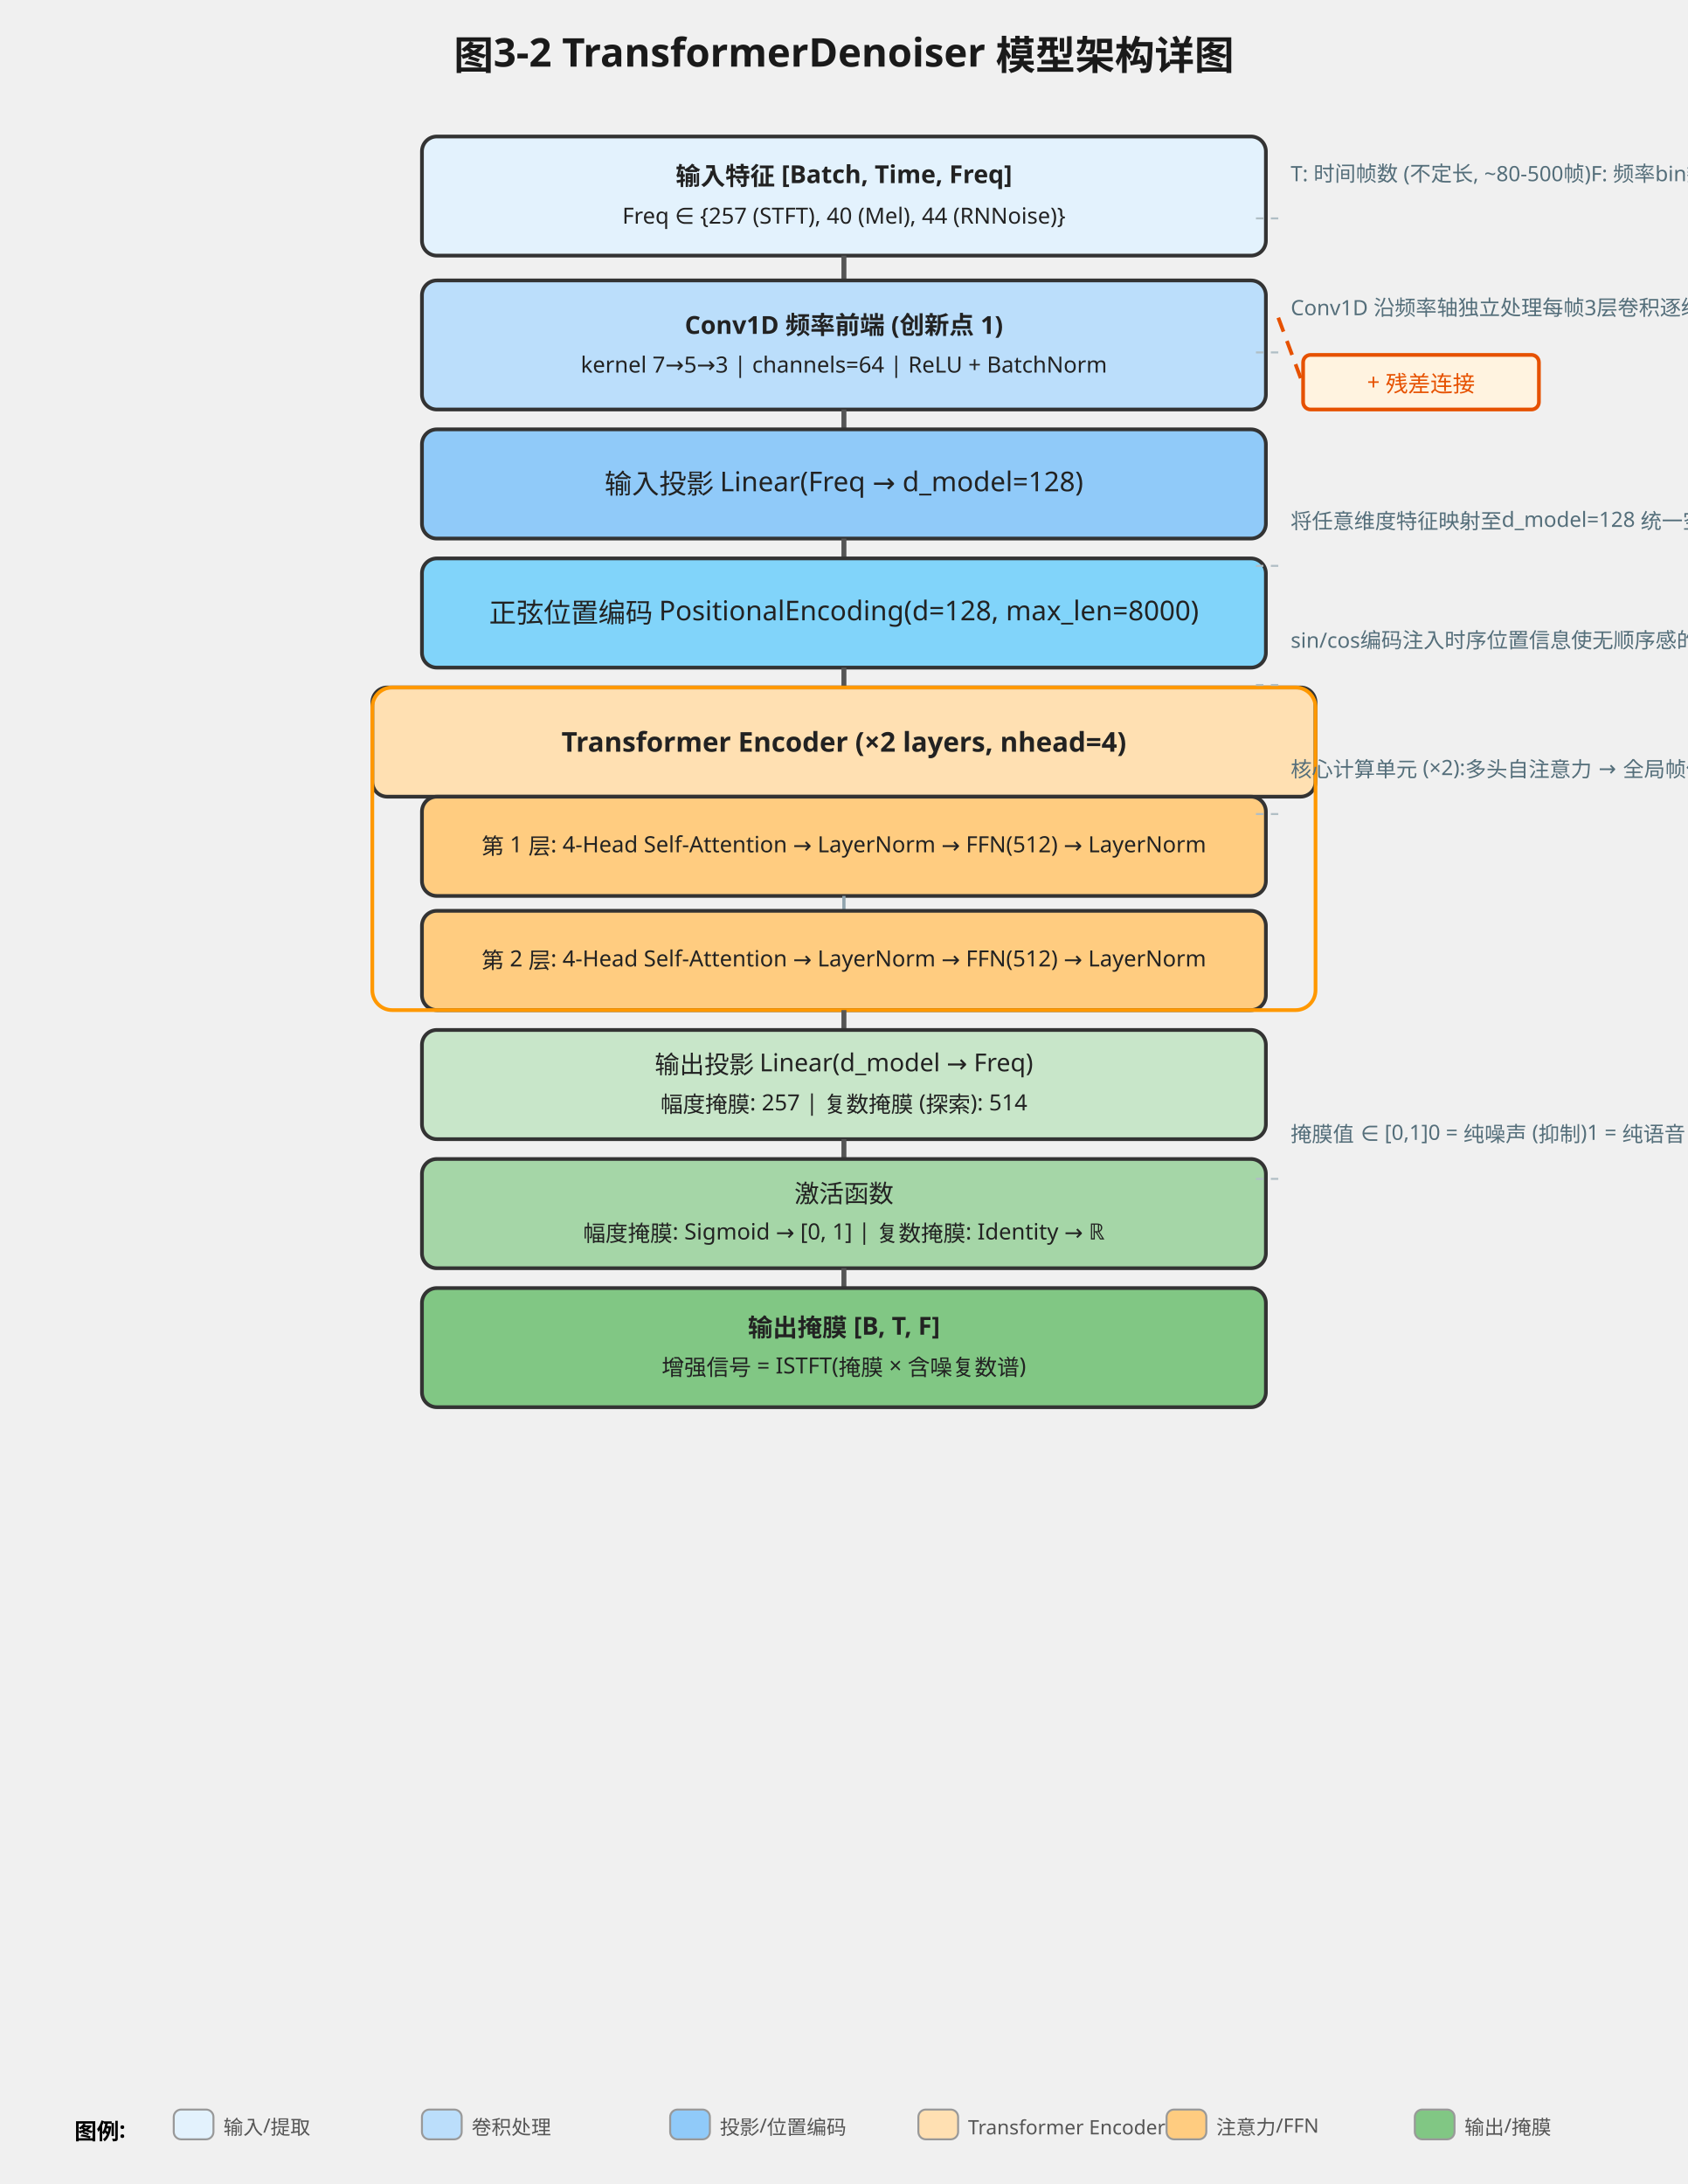
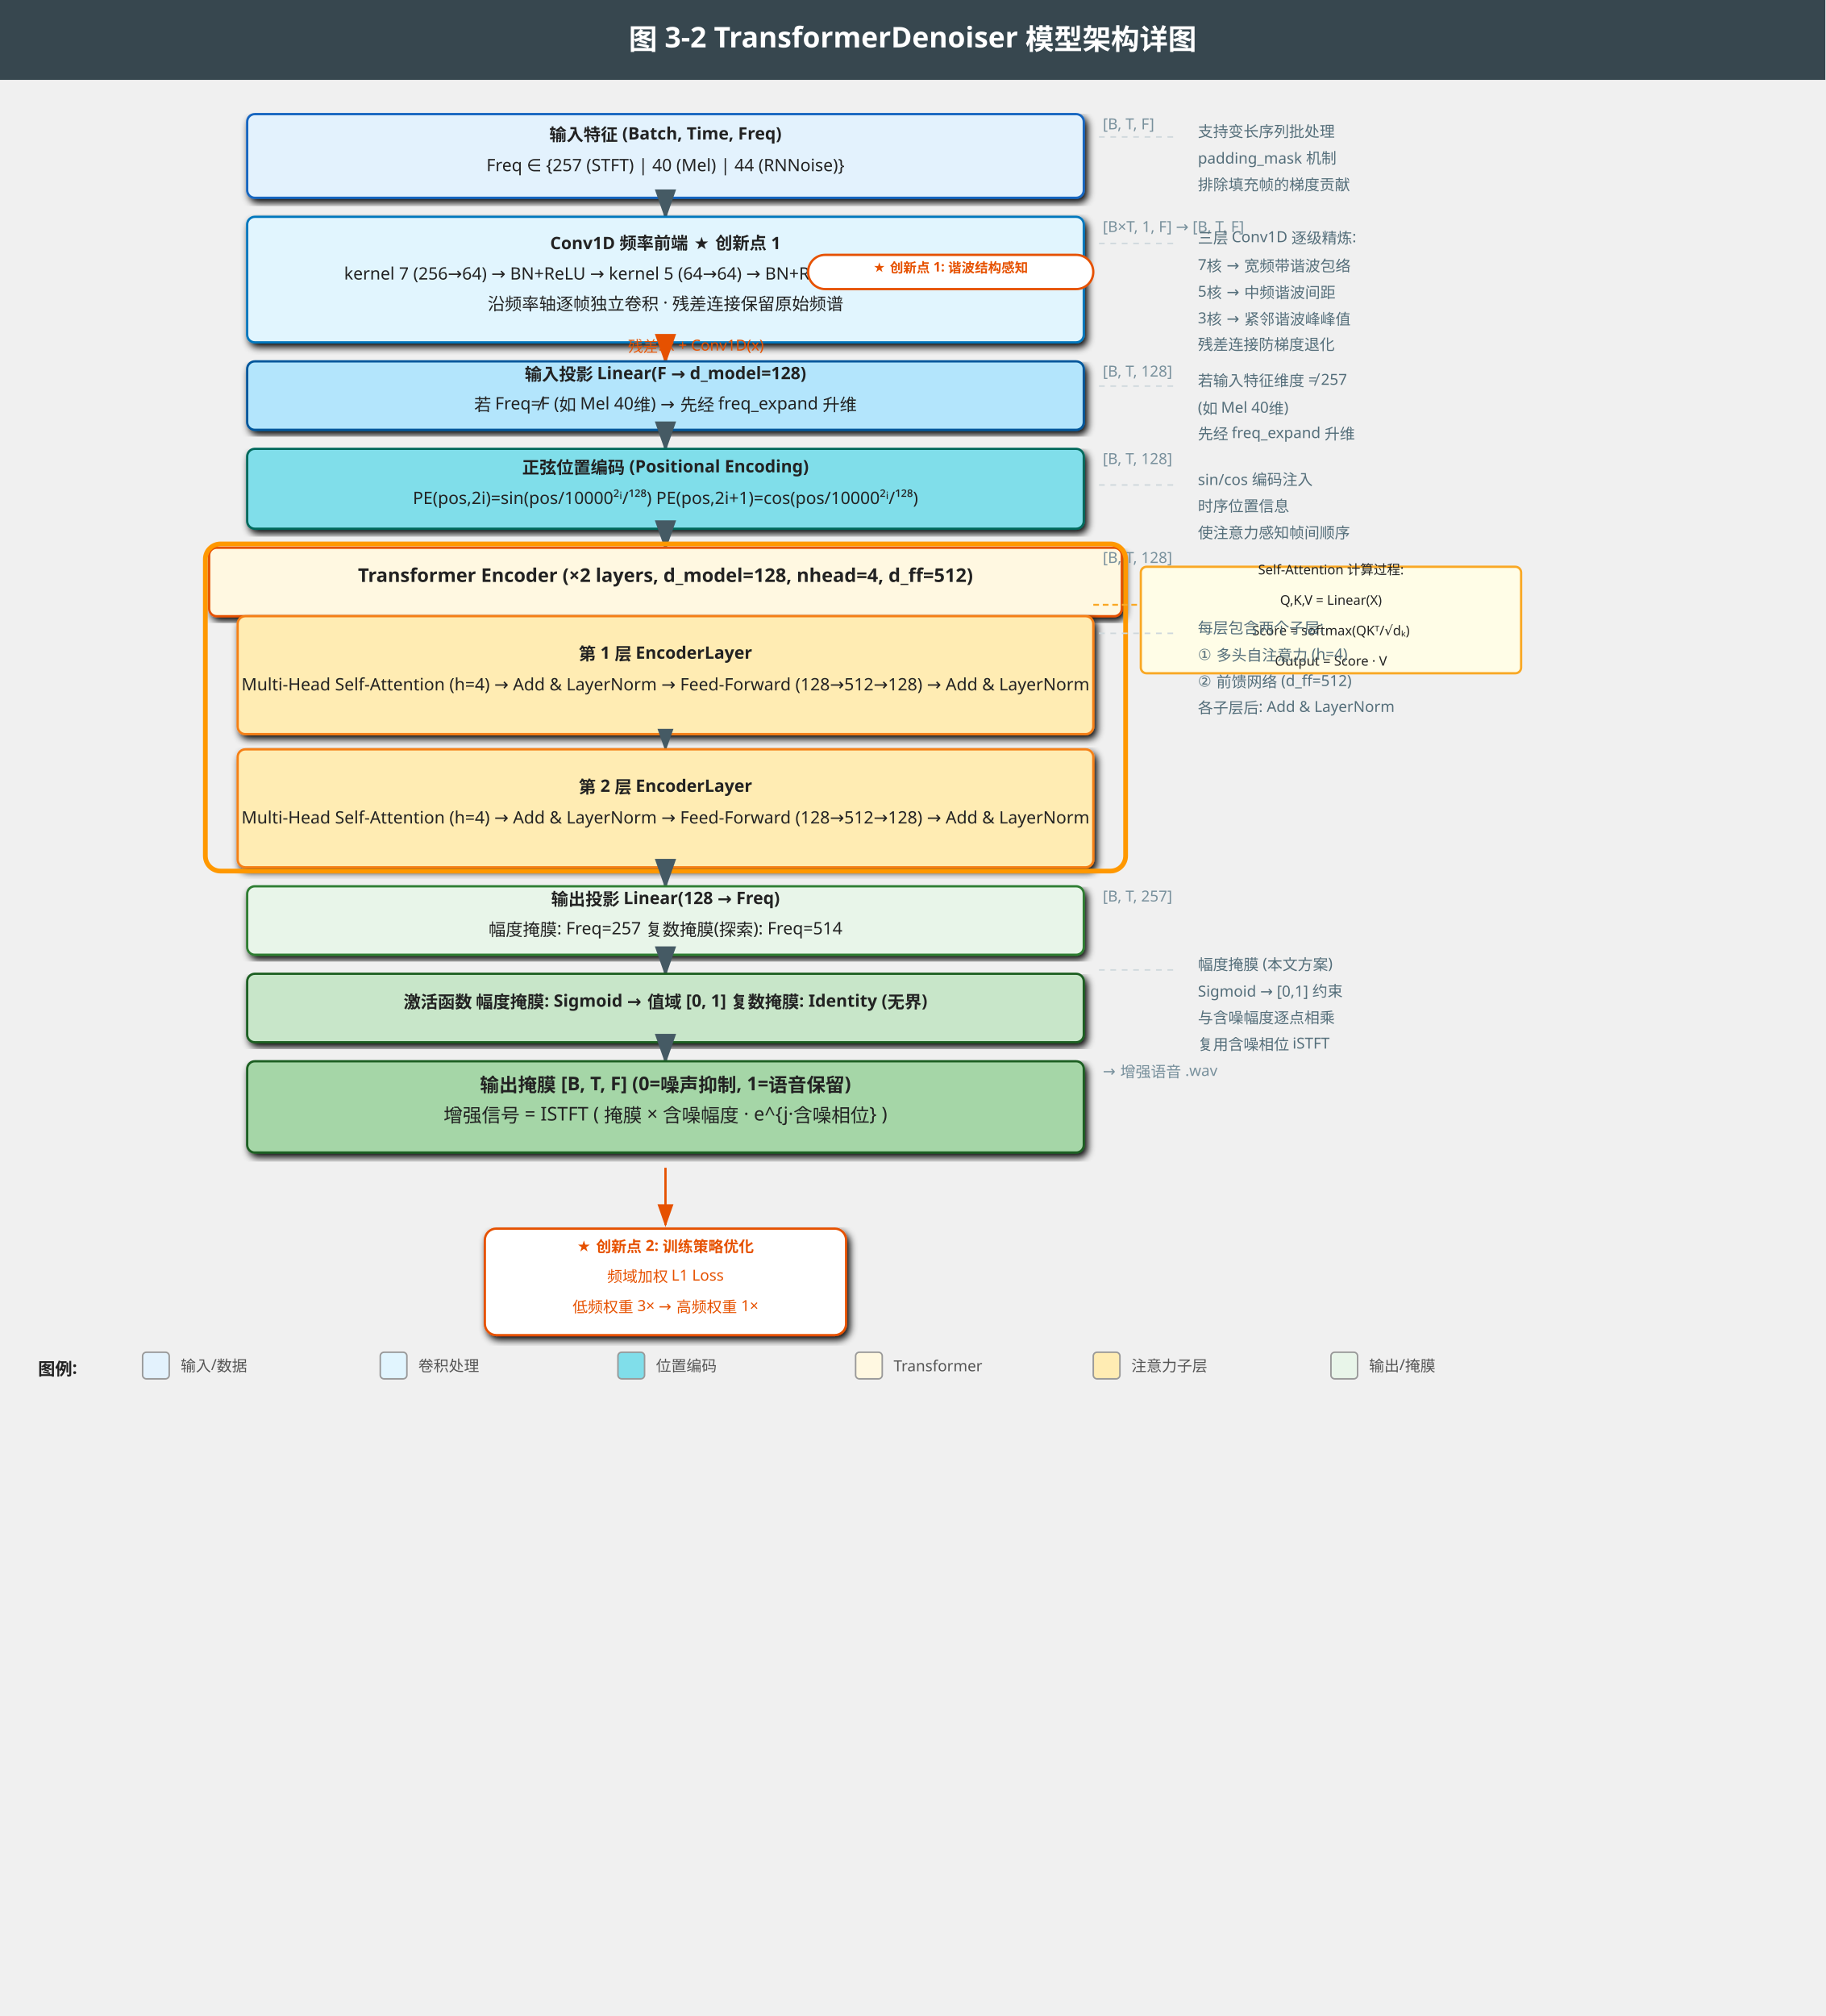
- <svg xmlns="http://www.w3.org/2000/svg" viewBox="0 0 680 880" width="680" height="880" font-family="Microsoft YaHei, SimHei, sans-serif">
+ <svg xmlns="http://www.w3.org/2000/svg" viewBox="0 0 960 1060" width="960" height="1060">
  <defs>
-     <marker id="arrow" markerWidth="10" markerHeight="7" refX="9" refY="3.5" orient="auto">
+     <marker id="ah" markerWidth="10" markerHeight="7" refX="9" refY="3.5" orient="auto">
      <polygon points="0 0, 10 3.5, 0 7" fill="#455A64" />
    </marker>
+     <marker id="ah_blue" markerWidth="10" markerHeight="7" refX="9" refY="3.5" orient="auto">
+       <polygon points="0 0, 10 3.5, 0 7" fill="#1565C0" />
+     </marker>
+     <marker id="ah_orange" markerWidth="10" markerHeight="7" refX="9" refY="3.5" orient="auto">
+       <polygon points="0 0, 10 3.5, 0 7" fill="#E65100" />
+     </marker>
+     <filter id="shadow" x="-5%" y="-5%" width="115%" height="115%">
+       <feDropShadow dx="1.5" dy="2" stdDeviation="2" floodOpacity="0.15" />
+     </filter>
  </defs>
-   <text x="340" y="28" text-anchor="middle" font-size="16" font-weight="bold" fill="#1a1a1a">图3-2 TransformerDenoiser 模型架构详图</text>
-   <g>
-     <rect x="170" y="55" width="340" height="48" rx="6" ry="6" fill="#E3F2FD" stroke="#333" stroke-width="1.5" />
-     <text x="340.0" y="71.0" text-anchor="middle" dominant-baseline="middle" font-family="Microsoft YaHei, SimHei, sans-serif" font-size="10" font-weight="bold" fill="#222">输入特征  [Batch, Time, Freq]</text>
-     <text x="340.0" y="87.0" text-anchor="middle" dominant-baseline="middle" font-family="Microsoft YaHei, SimHei, sans-serif" font-size="9" font-weight="normal" fill="#222">Freq ∈ {257 (STFT), 40 (Mel), 44 (RNNoise)}</text>
-   </g>
-   <g>
-     <line x1="340" y1="103" x2="340" y2="113" stroke="#555" stroke-width="2" marker-end="url(#arrowhead)" />
-   </g>
-   <g>
-     <rect x="170" y="113" width="340" height="52" rx="6" ry="6" fill="#BBDEFB" stroke="#333" stroke-width="1.5" />
-     <text x="340.0" y="131.0" text-anchor="middle" dominant-baseline="middle" font-family="Microsoft YaHei, SimHei, sans-serif" font-size="10" font-weight="bold" fill="#222">Conv1D 频率前端  (创新点 1)</text>
-     <text x="340.0" y="147.0" text-anchor="middle" dominant-baseline="middle" font-family="Microsoft YaHei, SimHei, sans-serif" font-size="9" font-weight="normal" fill="#222">kernel 7→5→3  |  channels=64  |  ReLU + BatchNorm</text>
-   </g>
-   <g>
-     <line x1="340" y1="165" x2="340" y2="173" stroke="#555" stroke-width="2" marker-end="url(#arrowhead)" />
-   </g>
-   <g>
-     <rect x="525" y="143" width="95" height="22" rx="3" ry="3" fill="#FFF3E0" stroke="#E65100" stroke-width="1.5" />
-     <text x="572.5" y="154.0" text-anchor="middle" dominant-baseline="middle" font-family="Microsoft YaHei, SimHei, sans-serif" font-size="9" font-weight="normal" fill="#E65100">+ 残差连接</text>
-   </g>
-   <g>
-     <line x1="515" y1="128" x2="525" y2="155" stroke="#E65100" stroke-width="1.5" stroke-dasharray="6,4" />
-   </g>
-   <g>
-     <rect x="170" y="173" width="340" height="44" rx="6" ry="6" fill="#90CAF9" stroke="#333" stroke-width="1.5" />
-     <text x="340.0" y="195.0" text-anchor="middle" dominant-baseline="middle" font-family="Microsoft YaHei, SimHei, sans-serif" font-size="11" font-weight="normal" fill="#222">输入投影  Linear(Freq → d_model=128)</text>
-   </g>
-   <g>
-     <line x1="340" y1="217" x2="340" y2="225" stroke="#555" stroke-width="2" marker-end="url(#arrowhead)" />
-   </g>
-   <g>
-     <rect x="170" y="225" width="340" height="44" rx="6" ry="6" fill="#81D4FA" stroke="#333" stroke-width="1.5" />
-     <text x="340.0" y="247.0" text-anchor="middle" dominant-baseline="middle" font-family="Microsoft YaHei, SimHei, sans-serif" font-size="11" font-weight="normal" fill="#222">正弦位置编码  PositionalEncoding(d=128, max_len=8000)</text>
-   </g>
-   <g>
-     <line x1="340" y1="269" x2="340" y2="277" stroke="#555" stroke-width="2" marker-end="url(#arrowhead)" />
-   </g>
-   <g>
-     <rect x="150" y="277" width="380" height="44" rx="6" ry="6" fill="#FFE0B2" stroke="#333" stroke-width="1.5" />
-     <text x="340.0" y="299.0" text-anchor="middle" dominant-baseline="middle" font-family="Microsoft YaHei, SimHei, sans-serif" font-size="11" font-weight="bold" fill="#222">Transformer Encoder (×2 layers, nhead=4)</text>
-   </g>
-   <g>
-     <rect x="170" y="321" width="340" height="40" rx="6" ry="6" fill="#FFCC80" stroke="#333" stroke-width="1.5" />
-     <text x="340.0" y="341.0" text-anchor="middle" dominant-baseline="middle" font-family="Microsoft YaHei, SimHei, sans-serif" font-size="9" font-weight="normal" fill="#222">第 1 层:  4-Head Self-Attention  →  LayerNorm  →  FFN(512)  →  LayerNorm</text>
-   </g>
-   <line x1="340" y1="361" x2="340" y2="367" stroke="#90A4AE" stroke-width="1.3" />
-   <g>
-     <rect x="170" y="367" width="340" height="40" rx="6" ry="6" fill="#FFCC80" stroke="#333" stroke-width="1.5" />
-     <text x="340.0" y="387.0" text-anchor="middle" dominant-baseline="middle" font-family="Microsoft YaHei, SimHei, sans-serif" font-size="9" font-weight="normal" fill="#222">第 2 层:  4-Head Self-Attention  →  LayerNorm  →  FFN(512)  →  LayerNorm</text>
-   </g>
-   <g>
-     <rect x="150" y="277" width="380" height="130" rx="8" ry="8" fill="none" stroke="#FF9800" stroke-width="1.5" />
-     <text x="340.0" y="342.0" text-anchor="middle" dominant-baseline="middle" font-family="Microsoft YaHei, SimHei, sans-serif" font-size="13" font-weight="normal" fill="#222" />
-   </g>
-   <g>
-     <line x1="340" y1="407" x2="340" y2="415" stroke="#555" stroke-width="2" marker-end="url(#arrowhead)" />
-   </g>
-   <g>
-     <rect x="170" y="415" width="340" height="44" rx="6" ry="6" fill="#C8E6C9" stroke="#333" stroke-width="1.5" />
-     <text x="340.0" y="429.0" text-anchor="middle" dominant-baseline="middle" font-family="Microsoft YaHei, SimHei, sans-serif" font-size="10" font-weight="normal" fill="#222">输出投影  Linear(d_model → Freq)</text>
-     <text x="340.0" y="445.0" text-anchor="middle" dominant-baseline="middle" font-family="Microsoft YaHei, SimHei, sans-serif" font-size="9" font-weight="normal" fill="#222">幅度掩膜: 257  |  复数掩膜 (探索): 514</text>
-   </g>
-   <g>
-     <line x1="340" y1="459" x2="340" y2="467" stroke="#555" stroke-width="2" marker-end="url(#arrowhead)" />
-   </g>
-   <g>
-     <rect x="170" y="467" width="340" height="44" rx="6" ry="6" fill="#A5D6A7" stroke="#333" stroke-width="1.5" />
-     <text x="340.0" y="481.0" text-anchor="middle" dominant-baseline="middle" font-family="Microsoft YaHei, SimHei, sans-serif" font-size="10" font-weight="normal" fill="#222">激活函数</text>
-     <text x="340.0" y="497.0" text-anchor="middle" dominant-baseline="middle" font-family="Microsoft YaHei, SimHei, sans-serif" font-size="9" font-weight="normal" fill="#222">幅度掩膜: Sigmoid → [0, 1]  |  复数掩膜: Identity → ℝ</text>
-   </g>
-   <g>
-     <line x1="340" y1="511" x2="340" y2="519" stroke="#555" stroke-width="2" marker-end="url(#arrowhead)" />
-   </g>
-   <g>
-     <rect x="170" y="519" width="340" height="48" rx="6" ry="6" fill="#81C784" stroke="#333" stroke-width="1.5" />
-     <text x="340.0" y="535.0" text-anchor="middle" dominant-baseline="middle" font-family="Microsoft YaHei, SimHei, sans-serif" font-size="10" font-weight="bold" fill="#222">输出掩膜  [B, T, F]</text>
-     <text x="340.0" y="551.0" text-anchor="middle" dominant-baseline="middle" font-family="Microsoft YaHei, SimHei, sans-serif" font-size="9" font-weight="normal" fill="#222">增强信号 = ISTFT(掩膜 × 含噪复数谱)</text>
-   </g>
-   <line x1="515" y1="88" x2="505" y2="88" stroke="#B0BEC5" stroke-width="0.8" stroke-dasharray="3,3" />
-   <text x="520" y="73" font-size="8.5" fill="#546E7A">T: 时间帧数 (不定长, ~80-500帧)
- F: 频率bin数
- 支持变长序列批处理 (padding mask)</text>
-   <line x1="515" y1="142" x2="505" y2="142" stroke="#B0BEC5" stroke-width="0.8" stroke-dasharray="3,3" />
-   <text x="520" y="127" font-size="8.5" fill="#546E7A">Conv1D 沿频率轴独立处理每帧
- 3层卷积逐级精炼:
-   · 7核 → 宽频带能量包络
-   · 5核 → 中频谐波间距
-   · 3核 → 紧邻谐波峰
- 残差连接防止梯度退化</text>
-   <line x1="515" y1="228" x2="505" y2="228" stroke="#B0BEC5" stroke-width="0.8" stroke-dasharray="3,3" />
-   <text x="520" y="213" font-size="8.5" fill="#546E7A">将任意维度特征映射至
- d_model=128 统一空间</text>
-   <line x1="515" y1="276" x2="505" y2="276" stroke="#B0BEC5" stroke-width="0.8" stroke-dasharray="3,3" />
-   <text x="520" y="261" font-size="8.5" fill="#546E7A">sin/cos编码注入时序位置信息
- 使无顺序感的自注意力
- 获得帧间先后关系</text>
-   <line x1="515" y1="328" x2="505" y2="328" stroke="#B0BEC5" stroke-width="0.8" stroke-dasharray="3,3" />
-   <text x="520" y="313" font-size="8.5" fill="#546E7A">核心计算单元 (×2):
- 多头自注意力 → 全局帧依赖
-   · 每帧可关注任意距离帧
-   · 4个子空间并行学习
- FFN → 非线性增强表达
- LayerNorm → 稳定训练</text>
-   <line x1="515" y1="475" x2="505" y2="475" stroke="#B0BEC5" stroke-width="0.8" stroke-dasharray="3,3" />
-   <text x="520" y="460" font-size="8.5" fill="#546E7A">掩膜值 ∈ [0,1]
- 0 = 纯噪声 (抑制)
- 1 = 纯语音 (保留)
- → 与含噪幅度逐点相乘</text>
-   <text x="30" y="862" font-size="9" font-weight="bold">图例:</text>
-   <rect x="70" y="850" width="16" height="12" rx="3" fill="#E3F2FD" stroke="#999" stroke-width="0.8" />
-   <text x="90" y="860" font-size="8" fill="#555">输入/提取</text>
-   <rect x="170" y="850" width="16" height="12" rx="3" fill="#BBDEFB" stroke="#999" stroke-width="0.8" />
-   <text x="190" y="860" font-size="8" fill="#555">卷积处理</text>
-   <rect x="270" y="850" width="16" height="12" rx="3" fill="#90CAF9" stroke="#999" stroke-width="0.8" />
-   <text x="290" y="860" font-size="8" fill="#555">投影/位置编码</text>
-   <rect x="370" y="850" width="16" height="12" rx="3" fill="#FFE0B2" stroke="#999" stroke-width="0.8" />
-   <text x="390" y="860" font-size="8" fill="#555">Transformer Encoder</text>
-   <rect x="470" y="850" width="16" height="12" rx="3" fill="#FFCC80" stroke="#999" stroke-width="0.8" />
-   <text x="490" y="860" font-size="8" fill="#555">注意力/FFN</text>
-   <rect x="570" y="850" width="16" height="12" rx="3" fill="#81C784" stroke="#999" stroke-width="0.8" />
-   <text x="590" y="860" font-size="8" fill="#555">输出/掩膜</text>
+   <g>
+     <rect x="0" y="0" width="960" height="42" rx="0" ry="0" fill="#37474F" stroke="none" stroke-width="1.2" />
+     <text x="480" y="26" text-anchor="middle" font-family="Microsoft YaHei, SimHei, sans-serif" font-size="15" fill="#FFF" font-weight="bold">图 3-2  TransformerDenoiser 模型架构详图</text>
+   </g>
+   <g>
+     <rect x="130.0" y="60" width="440" height="44" rx="4" ry="4" fill="#E3F2FD" stroke="#1565C0" stroke-width="1.2" filter="url(#shadow)" />
+     <text x="350.0" y="74.0" text-anchor="middle" font-family="Microsoft YaHei, SimHei, sans-serif" font-size="9" fill="#222" font-weight="bold">输入特征  (Batch, Time, Freq)</text>
+     <text x="350.0" y="90.0" text-anchor="middle" font-family="Microsoft YaHei, SimHei, sans-serif" font-size="9" fill="#222">Freq ∈ {257 (STFT) | 40 (Mel) | 44 (RNNoise)}</text>
+   </g>
+   <g>
+     <text x="580.0" y="68" text-anchor="start" font-family="Microsoft YaHei, SimHei, sans-serif" font-size="8" fill="#78909C">[B, T, F]</text>
+   </g>
+   <g>
+     <line x1="350" y1="104" x2="350" y2="114" stroke="#455A64" stroke-width="1.6" marker-end="url(#ah)" />
+   </g>
+   <g>
+     <rect x="130.0" y="114" width="440" height="66" rx="4" ry="4" fill="#E1F5FE" stroke="#0277BD" stroke-width="1.2" filter="url(#shadow)" />
+     <text x="350.0" y="131.0" text-anchor="middle" font-family="Microsoft YaHei, SimHei, sans-serif" font-size="9" fill="#222" font-weight="bold">Conv1D 频率前端  ★ 创新点 1</text>
+     <text x="350.0" y="147.0" text-anchor="middle" font-family="Microsoft YaHei, SimHei, sans-serif" font-size="9" fill="#222">kernel 7 (256→64) → BN+ReLU → kernel 5 (64→64) → BN+ReLU → kernel 3 (64→1)</text>
+     <text x="350.0" y="163.0" text-anchor="middle" font-family="Microsoft YaHei, SimHei, sans-serif" font-size="9" fill="#222">沿频率轴逐帧独立卷积 · 残差连接保留原始频谱</text>
+   </g>
+   <g>
+     <text x="580.0" y="122" text-anchor="start" font-family="Microsoft YaHei, SimHei, sans-serif" font-size="8" fill="#78909C">[B×T, 1, F]  →  [B, T, F]</text>
+   </g>
+   <g>
+     <g>
+       <rect x="425.0" y="134" width="150" height="18" rx="9" ry="9" fill="#FFF" stroke="#E65100" stroke-width="1.2" />
+       <text x="500.0" y="143.0" text-anchor="middle" font-family="Microsoft YaHei, SimHei, sans-serif" font-size="7" fill="#E65100" font-weight="bold">★ 创新点 1: 谐波结构感知</text>
+     </g>
+   </g>
+   <g>
+     <line x1="350" y1="180" x2="350" y2="190" stroke="#E65100" stroke-width="1.6" marker-end="url(#ah_orange)" />
+     <text x="366" y="185.0" text-anchor="middle" font-family="Microsoft YaHei, SimHei, sans-serif" font-size="8" fill="#E65100">残差: x + Conv1D(x)</text>
+   </g>
+   <g>
+     <rect x="130.0" y="190" width="440" height="36" rx="4" ry="4" fill="#B3E5FC" stroke="#01579B" stroke-width="1.2" filter="url(#shadow)" />
+     <text x="350.0" y="200.0" text-anchor="middle" font-family="Microsoft YaHei, SimHei, sans-serif" font-size="9" fill="#222" font-weight="bold">输入投影  Linear(F → d_model=128)</text>
+     <text x="350.0" y="216.0" text-anchor="middle" font-family="Microsoft YaHei, SimHei, sans-serif" font-size="9" fill="#222">若 Freq≠F (如 Mel 40维) → 先经 freq_expand 升维</text>
+   </g>
+   <g>
+     <text x="580.0" y="198" text-anchor="start" font-family="Microsoft YaHei, SimHei, sans-serif" font-size="8" fill="#78909C">[B, T, 128]</text>
+   </g>
+   <g>
+     <line x1="350" y1="226" x2="350" y2="236" stroke="#455A64" stroke-width="1.6" marker-end="url(#ah)" />
+   </g>
+   <g>
+     <rect x="130.0" y="236" width="440" height="42" rx="4" ry="4" fill="#80DEEA" stroke="#00695C" stroke-width="1.2" filter="url(#shadow)" />
+     <text x="350.0" y="249.0" text-anchor="middle" font-family="Microsoft YaHei, SimHei, sans-serif" font-size="9" fill="#222" font-weight="bold">正弦位置编码  (Positional Encoding)</text>
+     <text x="350.0" y="265.0" text-anchor="middle" font-family="Microsoft YaHei, SimHei, sans-serif" font-size="9" fill="#222">PE(pos,2i)=sin(pos/10000²ⁱ/¹²⁸)    PE(pos,2i+1)=cos(pos/10000²ⁱ/¹²⁸)</text>
+   </g>
+   <g>
+     <text x="580.0" y="244" text-anchor="start" font-family="Microsoft YaHei, SimHei, sans-serif" font-size="8" fill="#78909C">[B, T, 128]</text>
+   </g>
+   <g>
+     <line x1="350" y1="278" x2="350" y2="288" stroke="#455A64" stroke-width="1.6" marker-end="url(#ah)" />
+   </g>
+   <g>
+     <rect x="110.0" y="288" width="480" height="36" rx="4" ry="4" fill="#FFF8E1" stroke="#E65100" stroke-width="1.2" filter="url(#shadow)" />
+     <text x="350.0" y="306.0" text-anchor="middle" font-family="Microsoft YaHei, SimHei, sans-serif" font-size="10" fill="#222" font-weight="bold">Transformer Encoder  (×2 layers,  d_model=128,  nhead=4,  d_ff=512)</text>
+   </g>
+   <g>
+     <text x="580.0" y="296" text-anchor="start" font-family="Microsoft YaHei, SimHei, sans-serif" font-size="8" fill="#78909C">[B, T, 128]</text>
+   </g>
+   <g>
+     <rect x="125.0" y="324" width="450" height="62" rx="4" ry="4" fill="#FFECB3" stroke="#F57F17" stroke-width="1.2" filter="url(#shadow)" />
+     <text x="350.0" y="347.0" text-anchor="middle" font-family="Microsoft YaHei, SimHei, sans-serif" font-size="9" fill="#222" font-weight="bold">第 1 层 EncoderLayer</text>
+     <text x="350.0" y="363.0" text-anchor="middle" font-family="Microsoft YaHei, SimHei, sans-serif" font-size="9" fill="#222">Multi-Head Self-Attention (h=4)  →  Add &amp; LayerNorm  →  Feed-Forward (128→512→128)  →  Add &amp; LayerNorm</text>
+   </g>
+   <g>
+     <line x1="350" y1="386" x2="350" y2="394" stroke="#FF9800" stroke-width="1.2" marker-end="url(#ah)" />
+   </g>
+   <g>
+     <rect x="125.0" y="394" width="450" height="62" rx="4" ry="4" fill="#FFECB3" stroke="#F57F17" stroke-width="1.2" filter="url(#shadow)" />
+     <text x="350.0" y="417.0" text-anchor="middle" font-family="Microsoft YaHei, SimHei, sans-serif" font-size="9" fill="#222" font-weight="bold">第 2 层 EncoderLayer</text>
+     <text x="350.0" y="433.0" text-anchor="middle" font-family="Microsoft YaHei, SimHei, sans-serif" font-size="9" fill="#222">Multi-Head Self-Attention (h=4)  →  Add &amp; LayerNorm  →  Feed-Forward (128→512→128)  →  Add &amp; LayerNorm</text>
+   </g>
+   <g>
+     <rect x="108.0" y="286" width="484" height="172" rx="8" ry="8" fill="none" stroke="#FF9800" stroke-width="2.5" />
+   </g>
+   <g>
+     <g>
+       <rect x="600.0" y="298" width="200" height="56" rx="3" ry="3" fill="#FFFDE7" stroke="#F9A825" stroke-width="1.2" />
+       <text x="700.0" y="302.0" text-anchor="middle" font-family="Microsoft YaHei, SimHei, sans-serif" font-size="7" fill="#222">Self-Attention 计算过程:</text>
+       <text x="700.0" y="318.0" text-anchor="middle" font-family="Microsoft YaHei, SimHei, sans-serif" font-size="7" fill="#222">Q,K,V = Linear(X)</text>
+       <text x="700.0" y="334.0" text-anchor="middle" font-family="Microsoft YaHei, SimHei, sans-serif" font-size="7" fill="#222">Score = softmax(QKᵀ/√dₖ)</text>
+       <text x="700.0" y="350.0" text-anchor="middle" font-family="Microsoft YaHei, SimHei, sans-serif" font-size="7" fill="#222">Output = Score · V</text>
+     </g>
+     <line x1="575.0" y1="318" x2="598.0" y2="318" stroke="#F9A825" stroke-width="1" stroke-dasharray="3,2" />
+   </g>
+   <g>
+     <line x1="350" y1="456" x2="350" y2="466" stroke="#455A64" stroke-width="1.6" marker-end="url(#ah)" />
+   </g>
+   <g>
+     <rect x="130.0" y="466" width="440" height="36" rx="4" ry="4" fill="#E8F5E9" stroke="#2E7D32" stroke-width="1.2" filter="url(#shadow)" />
+     <text x="350.0" y="476.0" text-anchor="middle" font-family="Microsoft YaHei, SimHei, sans-serif" font-size="9" fill="#222" font-weight="bold">输出投影  Linear(128 → Freq)</text>
+     <text x="350.0" y="492.0" text-anchor="middle" font-family="Microsoft YaHei, SimHei, sans-serif" font-size="9" fill="#222">幅度掩膜:  Freq=257    复数掩膜(探索):  Freq=514</text>
+   </g>
+   <g>
+     <text x="580.0" y="474" text-anchor="start" font-family="Microsoft YaHei, SimHei, sans-serif" font-size="8" fill="#78909C">[B, T, 257]</text>
+   </g>
+   <g>
+     <line x1="350" y1="502" x2="350" y2="512" stroke="#455A64" stroke-width="1.6" marker-end="url(#ah)" />
+   </g>
+   <g>
+     <rect x="130.0" y="512" width="440" height="36" rx="4" ry="4" fill="#C8E6C9" stroke="#1B5E20" stroke-width="1.2" filter="url(#shadow)" />
+     <text x="350.0" y="530.0" text-anchor="middle" font-family="Microsoft YaHei, SimHei, sans-serif" font-size="9" fill="#222" font-weight="bold">激活函数    幅度掩膜: Sigmoid → 值域 [0, 1]    复数掩膜: Identity (无界)</text>
+   </g>
+   <g>
+     <line x1="350" y1="548" x2="350" y2="558" stroke="#455A64" stroke-width="1.6" marker-end="url(#ah)" />
+   </g>
+   <g>
+     <rect x="130.0" y="558" width="440" height="48" rx="4" ry="4" fill="#A5D6A7" stroke="#1B5E20" stroke-width="1.2" filter="url(#shadow)" />
+     <text x="350.0" y="574.0" text-anchor="middle" font-family="Microsoft YaHei, SimHei, sans-serif" font-size="10" fill="#222" font-weight="bold">输出掩膜  [B, T, F]  (0=噪声抑制,  1=语音保留)</text>
+     <text x="350.0" y="590.0" text-anchor="middle" font-family="Microsoft YaHei, SimHei, sans-serif" font-size="10" fill="#222">增强信号 = ISTFT ( 掩膜 × 含噪幅度 · e^{j·含噪相位} )</text>
+   </g>
+   <g>
+     <text x="580.0" y="566" text-anchor="start" font-family="Microsoft YaHei, SimHei, sans-serif" font-size="8" fill="#78909C">→ 增强语音 .wav</text>
+   </g>
+   <g>
+     <g>
+       <rect x="255" y="646" width="190" height="56" rx="6" ry="6" fill="#FFF" stroke="#E65100" stroke-width="1.2" filter="url(#shadow)" />
+       <text x="350.0" y="658.0" text-anchor="middle" font-family="Microsoft YaHei, SimHei, sans-serif" font-size="8" fill="#E65100" font-weight="bold">★ 创新点 2: 训练策略优化</text>
+       <text x="350.0" y="674.0" text-anchor="middle" font-family="Microsoft YaHei, SimHei, sans-serif" font-size="8" fill="#E65100">频域加权 L1 Loss</text>
+       <text x="350.0" y="690.0" text-anchor="middle" font-family="Microsoft YaHei, SimHei, sans-serif" font-size="8" fill="#E65100">低频权重 3×  →  高频权重 1×</text>
+     </g>
+     <line x1="350" y1="614" x2="350" y2="644" stroke="#E65100" stroke-width="1.2" marker-end="url(#ah_orange)" />
+   </g>
+   <g>
+     <line x1="578.0" y1="72" x2="620" y2="72" stroke="#CFD8DC" stroke-width="0.8" stroke-dasharray="3,3" />
+     <text x="630" y="72" text-anchor="start" font-family="Microsoft YaHei, SimHei, sans-serif" font-size="8" fill="#546E7A">支持变长序列批处理</text>
+     <text x="630" y="86" text-anchor="start" font-family="Microsoft YaHei, SimHei, sans-serif" font-size="8" fill="#546E7A">padding_mask 机制</text>
+     <text x="630" y="100" text-anchor="start" font-family="Microsoft YaHei, SimHei, sans-serif" font-size="8" fill="#546E7A">排除填充帧的梯度贡献</text>
+   </g>
+   <g>
+     <line x1="578.0" y1="128" x2="620" y2="128" stroke="#CFD8DC" stroke-width="0.8" stroke-dasharray="3,3" />
+     <text x="630" y="128" text-anchor="start" font-family="Microsoft YaHei, SimHei, sans-serif" font-size="8" fill="#546E7A">三层 Conv1D 逐级精炼:</text>
+     <text x="630" y="142" text-anchor="start" font-family="Microsoft YaHei, SimHei, sans-serif" font-size="8" fill="#546E7A"> 7核 → 宽频带谐波包络</text>
+     <text x="630" y="156" text-anchor="start" font-family="Microsoft YaHei, SimHei, sans-serif" font-size="8" fill="#546E7A"> 5核 → 中频谐波间距</text>
+     <text x="630" y="170" text-anchor="start" font-family="Microsoft YaHei, SimHei, sans-serif" font-size="8" fill="#546E7A"> 3核 → 紧邻谐波峰峰值</text>
+     <text x="630" y="184" text-anchor="start" font-family="Microsoft YaHei, SimHei, sans-serif" font-size="8" fill="#546E7A">残差连接防梯度退化</text>
+   </g>
+   <g>
+     <line x1="578.0" y1="203" x2="620" y2="203" stroke="#CFD8DC" stroke-width="0.8" stroke-dasharray="3,3" />
+     <text x="630" y="203" text-anchor="start" font-family="Microsoft YaHei, SimHei, sans-serif" font-size="8" fill="#546E7A">若输入特征维度 ≠ 257</text>
+     <text x="630" y="217" text-anchor="start" font-family="Microsoft YaHei, SimHei, sans-serif" font-size="8" fill="#546E7A">(如 Mel 40维)</text>
+     <text x="630" y="231" text-anchor="start" font-family="Microsoft YaHei, SimHei, sans-serif" font-size="8" fill="#546E7A">先经 freq_expand 升维</text>
+   </g>
+   <g>
+     <line x1="578.0" y1="255" x2="620" y2="255" stroke="#CFD8DC" stroke-width="0.8" stroke-dasharray="3,3" />
+     <text x="630" y="255" text-anchor="start" font-family="Microsoft YaHei, SimHei, sans-serif" font-size="8" fill="#546E7A">sin/cos 编码注入</text>
+     <text x="630" y="269" text-anchor="start" font-family="Microsoft YaHei, SimHei, sans-serif" font-size="8" fill="#546E7A">时序位置信息</text>
+     <text x="630" y="283" text-anchor="start" font-family="Microsoft YaHei, SimHei, sans-serif" font-size="8" fill="#546E7A">使注意力感知帧间顺序</text>
+   </g>
+   <g>
+     <line x1="578.0" y1="333" x2="620" y2="333" stroke="#CFD8DC" stroke-width="0.8" stroke-dasharray="3,3" />
+     <text x="630" y="333" text-anchor="start" font-family="Microsoft YaHei, SimHei, sans-serif" font-size="8" fill="#546E7A">每层包含两个子层:</text>
+     <text x="630" y="347" text-anchor="start" font-family="Microsoft YaHei, SimHei, sans-serif" font-size="8" fill="#546E7A">① 多头自注意力 (h=4)</text>
+     <text x="630" y="361" text-anchor="start" font-family="Microsoft YaHei, SimHei, sans-serif" font-size="8" fill="#546E7A">② 前馈网络 (d_ff=512)</text>
+     <text x="630" y="375" text-anchor="start" font-family="Microsoft YaHei, SimHei, sans-serif" font-size="8" fill="#546E7A">各子层后: Add &amp; LayerNorm</text>
+   </g>
+   <g>
+     <line x1="578.0" y1="510" x2="620" y2="510" stroke="#CFD8DC" stroke-width="0.8" stroke-dasharray="3,3" />
+     <text x="630" y="510" text-anchor="start" font-family="Microsoft YaHei, SimHei, sans-serif" font-size="8" fill="#546E7A">幅度掩膜 (本文方案)</text>
+     <text x="630" y="524" text-anchor="start" font-family="Microsoft YaHei, SimHei, sans-serif" font-size="8" fill="#546E7A">Sigmoid → [0,1] 约束</text>
+     <text x="630" y="538" text-anchor="start" font-family="Microsoft YaHei, SimHei, sans-serif" font-size="8" fill="#546E7A">与含噪幅度逐点相乘</text>
+     <text x="630" y="552" text-anchor="start" font-family="Microsoft YaHei, SimHei, sans-serif" font-size="8" fill="#546E7A">复用含噪相位 iSTFT</text>
+   </g>
+   <g>
+     <text x="20" y="723" text-anchor="start" font-family="Microsoft YaHei, SimHei, sans-serif" font-size="9" fill="#222" font-weight="bold">图例:</text>
+   </g>
+   <g>
+     <rect x="75" y="711" width="14" height="14" rx="2" ry="2" fill="#E3F2FD" stroke="#999" stroke-width="0.8" />
+     <text x="95" y="721" text-anchor="start" font-family="Microsoft YaHei, SimHei, sans-serif" font-size="8" fill="#555">输入/数据</text>
+   </g>
+   <g>
+     <rect x="200" y="711" width="14" height="14" rx="2" ry="2" fill="#E1F5FE" stroke="#999" stroke-width="0.8" />
+     <text x="220" y="721" text-anchor="start" font-family="Microsoft YaHei, SimHei, sans-serif" font-size="8" fill="#555">卷积处理</text>
+   </g>
+   <g>
+     <rect x="325" y="711" width="14" height="14" rx="2" ry="2" fill="#80DEEA" stroke="#999" stroke-width="0.8" />
+     <text x="345" y="721" text-anchor="start" font-family="Microsoft YaHei, SimHei, sans-serif" font-size="8" fill="#555">位置编码</text>
+   </g>
+   <g>
+     <rect x="450" y="711" width="14" height="14" rx="2" ry="2" fill="#FFF8E1" stroke="#999" stroke-width="0.8" />
+     <text x="470" y="721" text-anchor="start" font-family="Microsoft YaHei, SimHei, sans-serif" font-size="8" fill="#555">Transformer</text>
+   </g>
+   <g>
+     <rect x="575" y="711" width="14" height="14" rx="2" ry="2" fill="#FFECB3" stroke="#999" stroke-width="0.8" />
+     <text x="595" y="721" text-anchor="start" font-family="Microsoft YaHei, SimHei, sans-serif" font-size="8" fill="#555">注意力子层</text>
+   </g>
+   <g>
+     <rect x="700" y="711" width="14" height="14" rx="2" ry="2" fill="#E8F5E9" stroke="#999" stroke-width="0.8" />
+     <text x="720" y="721" text-anchor="start" font-family="Microsoft YaHei, SimHei, sans-serif" font-size="8" fill="#555">输出/掩膜</text>
+   </g>
</svg>
